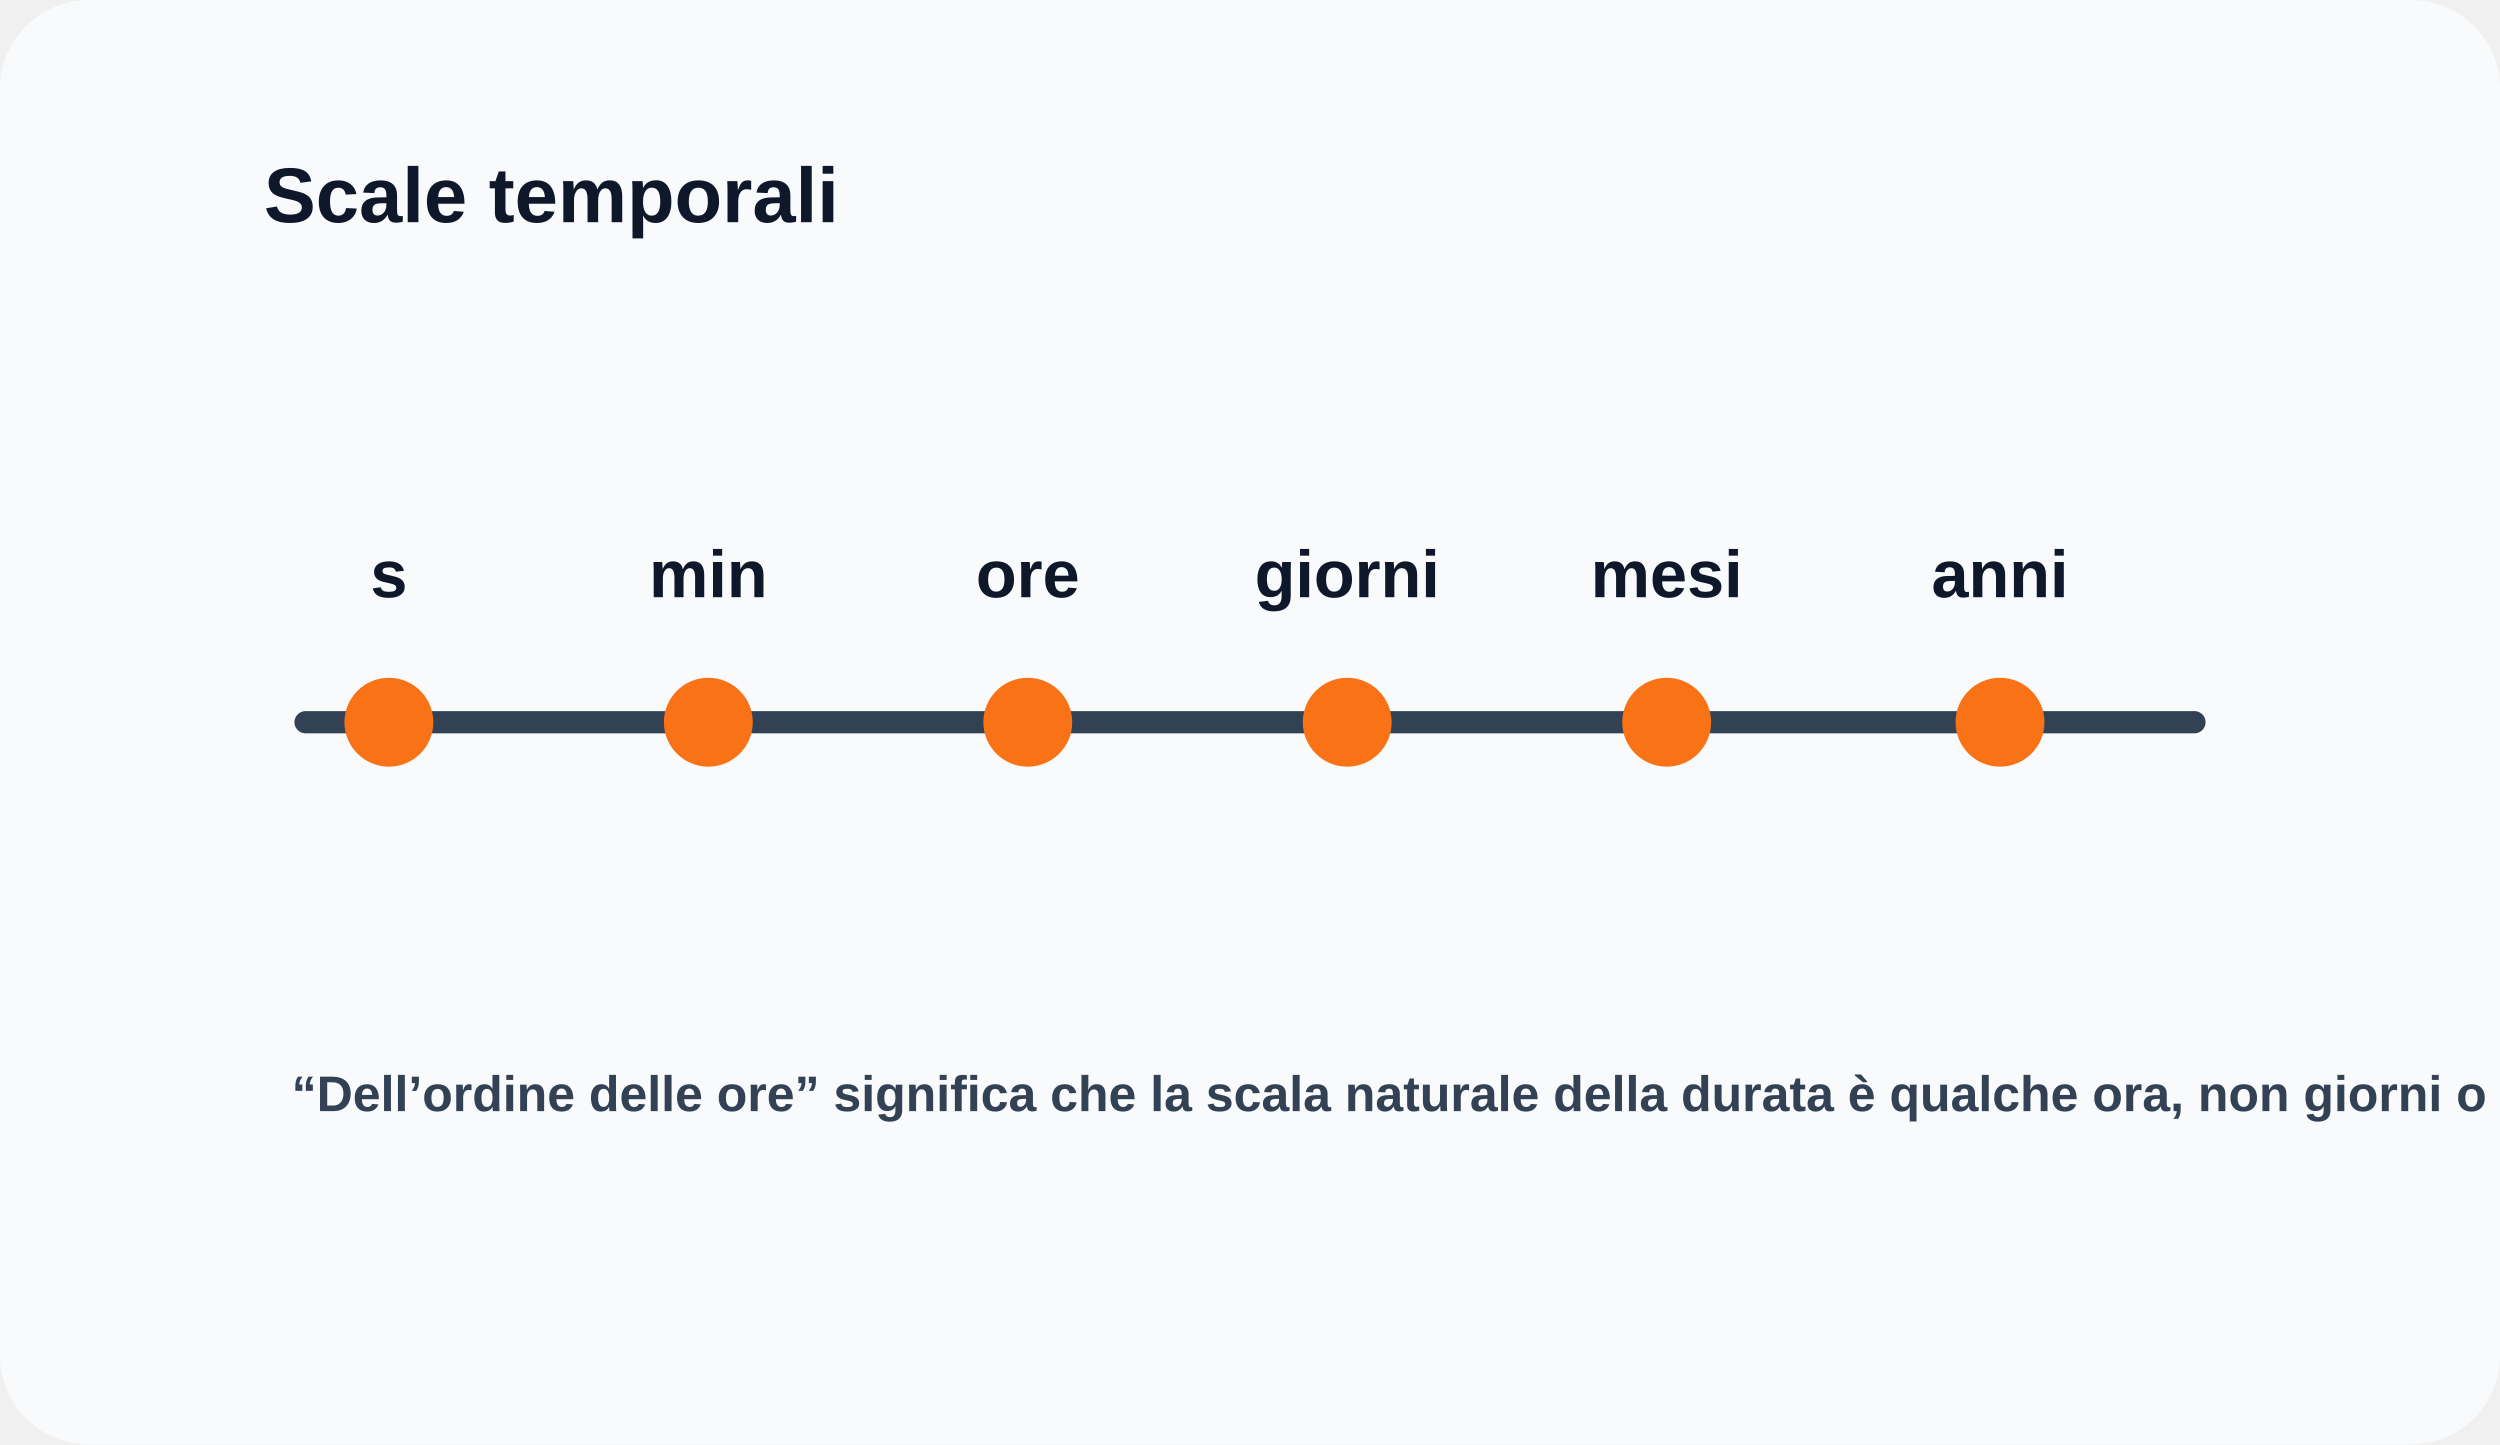
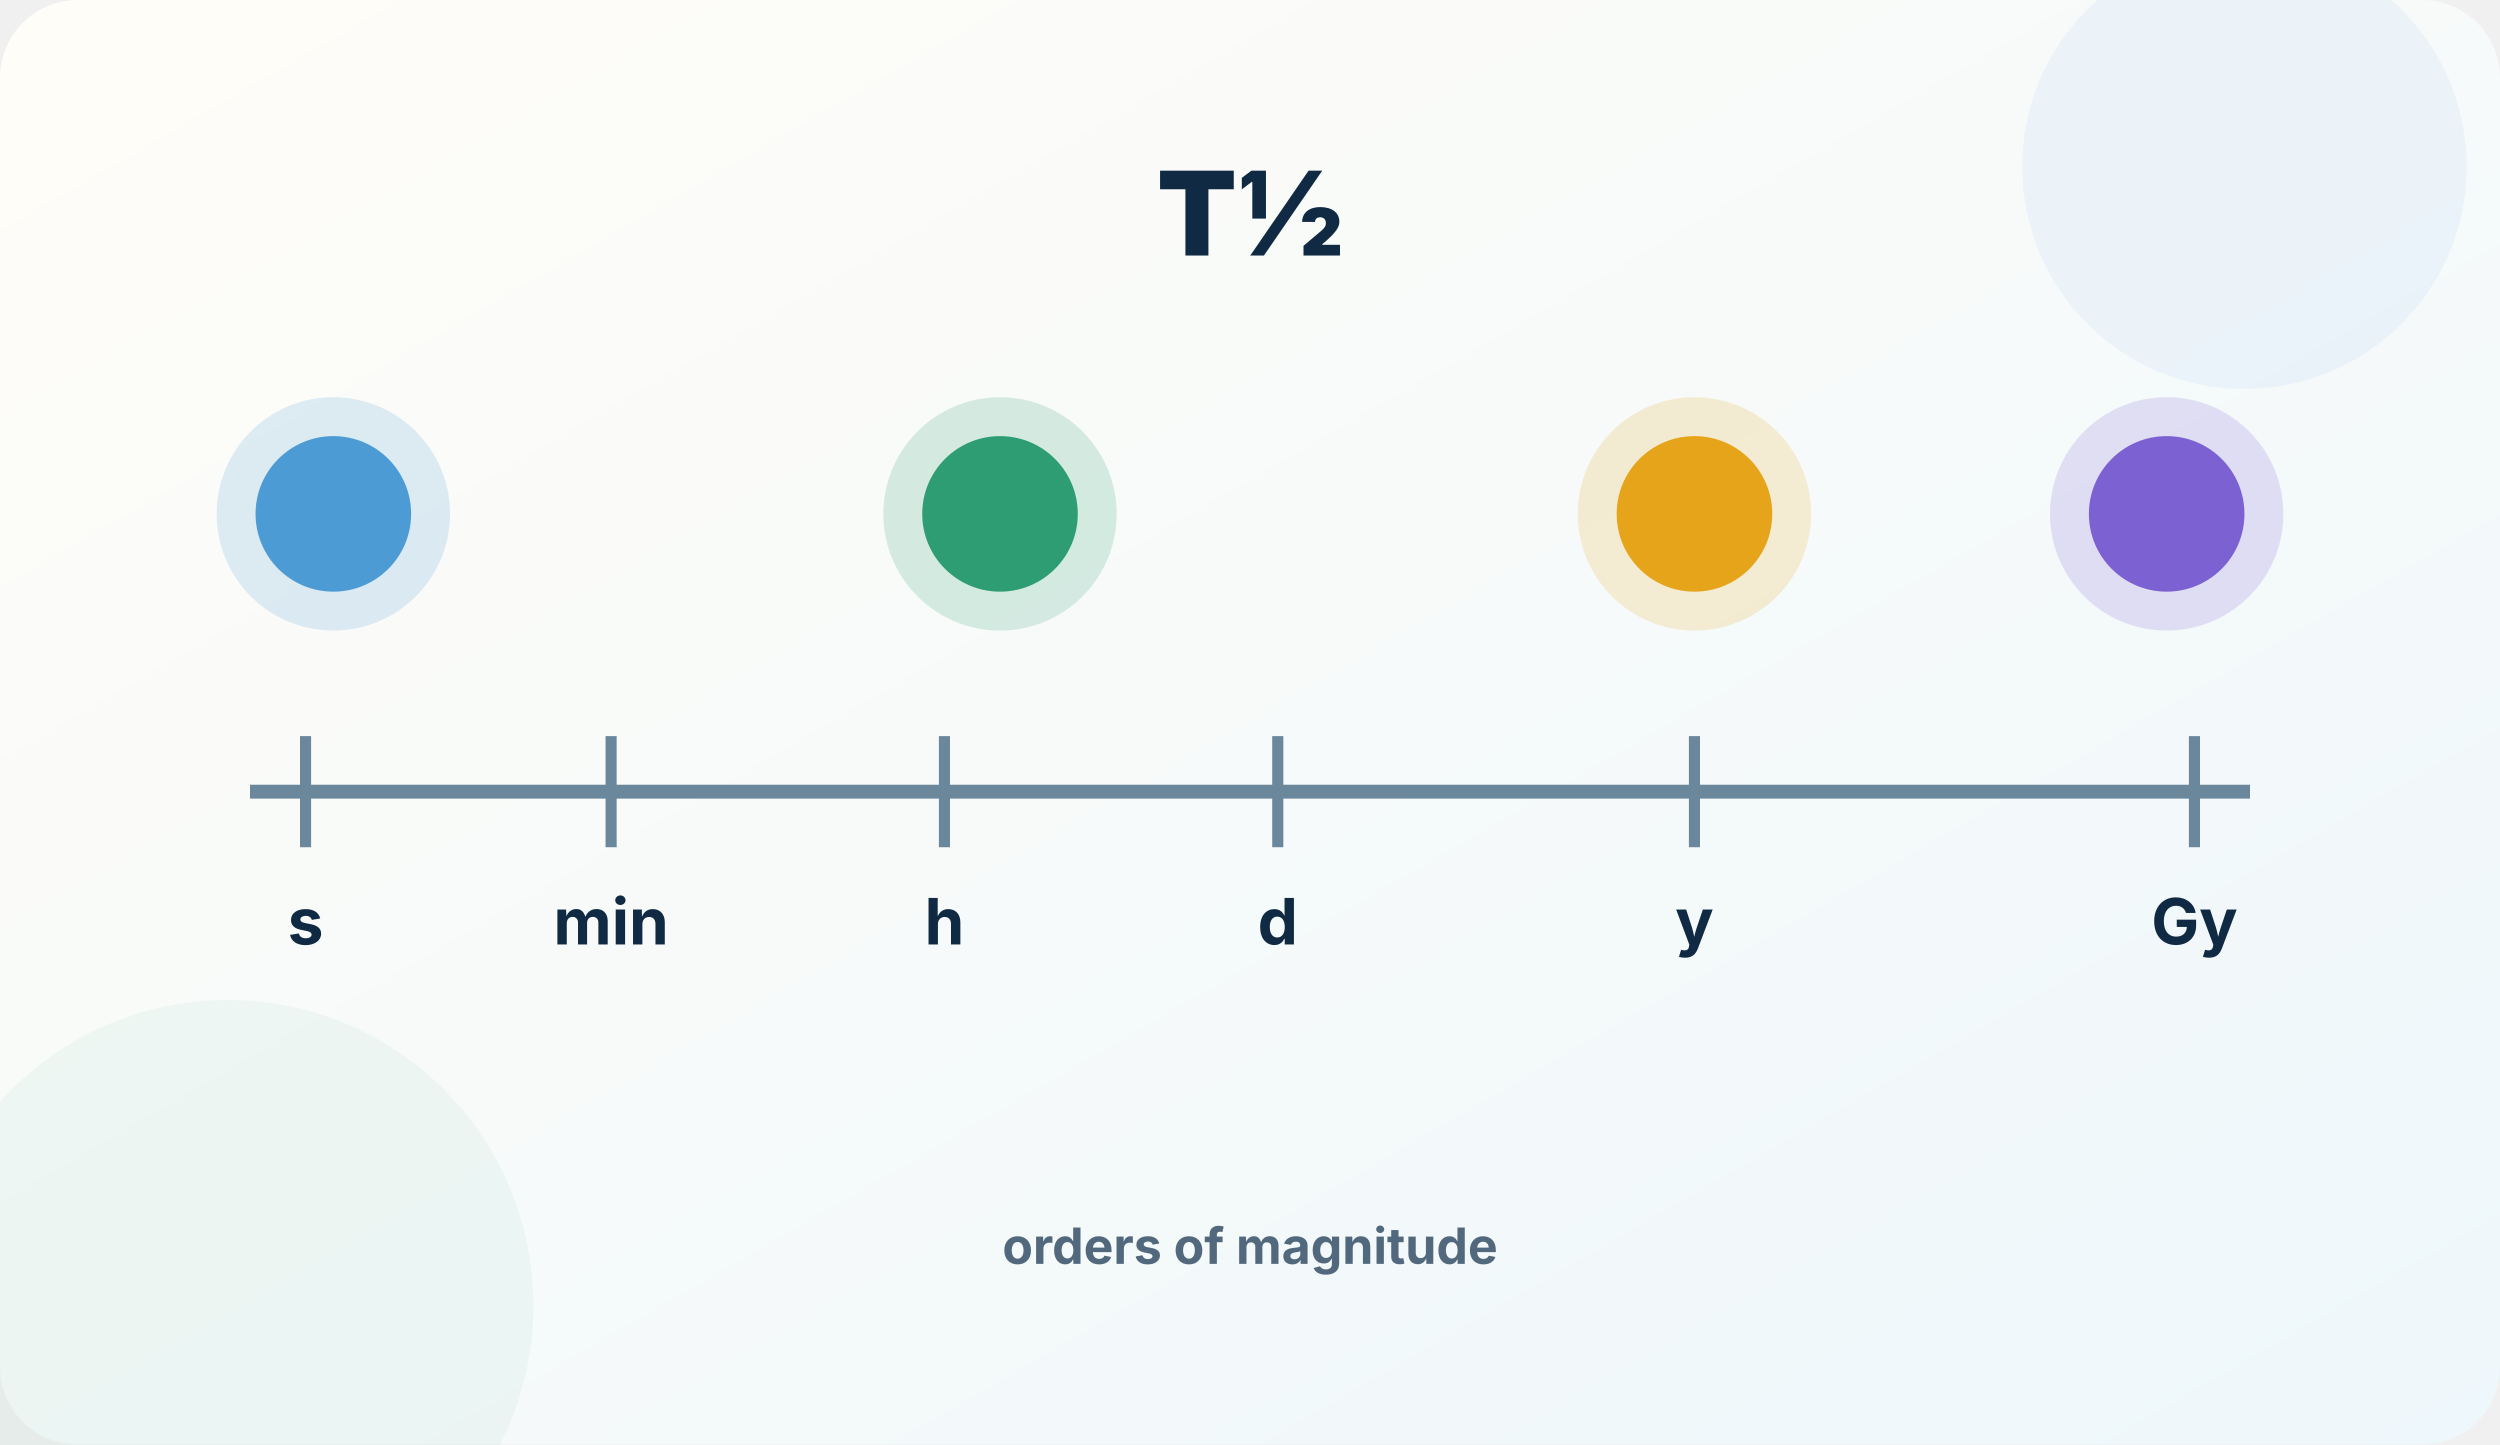
- <svg xmlns="http://www.w3.org/2000/svg" width="900" height="520" viewBox="0 0 900 520">
+ <svg xmlns="http://www.w3.org/2000/svg" width="900" height="520" viewBox="0 0 900 520" role="img">
  <defs>
+     <linearGradient id="bg" x1="0" x2="1" y1="0" y2="1">
+       <stop offset="0" stop-color="#fffdf8" />
+       <stop offset="1" stop-color="#eef7fb" />
+     </linearGradient>
+     <linearGradient id="card" x1="0" x2="1">
+       <stop offset="0" stop-color="#ffffff" />
+       <stop offset="1" stop-color="#f8fbfd" />
+     </linearGradient>
    <filter id="shadow" x="-20%" y="-20%" width="140%" height="140%">
-       <feDropShadow dx="0" dy="8" stdDeviation="10" flood-color="#0f172a" flood-opacity="0.16" />
+       <feDropShadow dx="0" dy="9" stdDeviation="11" flood-color="#17324d" flood-opacity="0.14" />
    </filter>
-     <style>text{font-family:Arial, Helvetica, sans-serif;fill:#0f172a} .small{font-size:24px;font-weight:700} .tiny{font-size:18px;font-weight:600;fill:#334155} .label{font-size:28px;font-weight:900} .card{fill:#fff;stroke:#cbd5e1;stroke-width:3;rx:28;filter:url(#shadow)} .p{fill:#f97316} .n{fill:#38bdf8} .e{fill:#a78bfa} .alpha{fill:#fde006} .beta{fill:#63b5c1} .orange{fill:#ff744f} .gamma{fill:#ffd0c5}</style>
+     <filter id="soft" x="-30%" y="-30%" width="160%" height="160%">
+       <feGaussianBlur stdDeviation="7" />
+     </filter>
+     <style>
+     text{font-family:Inter,Arial,Helvetica,sans-serif;fill:#102a43}
+     .big{font-size:42px;font-weight:850}
+     .mid{font-size:29px;font-weight:800}
+     .label{font-size:23px;font-weight:750}
+     .small{font-size:18px;font-weight:700}
+     .tiny{font-size:15px;font-weight:650}
+     .muted{fill:#52697d}
+     .panel{fill:url(#card);stroke:#d5e2ea;stroke-width:2.5;filter:url(#shadow)}
+     .thin{stroke:#6b879c;stroke-width:3;fill:none;stroke-linecap:round;stroke-linejoin:round}
+     .arrow{stroke:#3b82f6;stroke-width:6;fill:none;stroke-linecap:round;stroke-linejoin:round}
+   </style>
  </defs>
-   <rect width="100%" height="100%" fill="#f8fafc" rx="32" />
-   <text x="95" y="80" class="label">Scale temporali</text>
-   <line x1="110" y1="260" x2="790" y2="260" stroke="#334155" stroke-width="8" stroke-linecap="round" />
-   <g class="small" text-anchor="middle">
-     <text x="140" y="215">s</text>
-     <text x="255" y="215">min</text>
-     <text x="370" y="215">ore</text>
-     <text x="485" y="215">giorni</text>
-     <text x="600" y="215">mesi</text>
-     <text x="720" y="215">anni</text>
-   </g>
-   <g fill="#f97316">
-     <circle cx="140" cy="260" r="16" />
-     <circle cx="255" cy="260" r="16" />
-     <circle cx="370" cy="260" r="16" />
-     <circle cx="485" cy="260" r="16" />
-     <circle cx="600" cy="260" r="16" />
-     <circle cx="720" cy="260" r="16" />
-   </g>
-   <text x="105" y="400" class="tiny">“Dell’ordine delle ore” significa che la scala naturale della durata è qualche ora, non giorni o anni.</text>
+   <rect width="900" height="520" rx="28" fill="url(#bg)" />
+   <circle cx="808" cy="60" r="80" fill="#3b82f6" opacity="0.06" />
+   <circle cx="82" cy="470" r="110" fill="#3aa17e" opacity="0.055" />
+   <line x1="90" y1="285" x2="810" y2="285" stroke="#6b879c" stroke-width="5" />
+   <line x1="110" y1="265" x2="110" y2="305" stroke="#6b879c" stroke-width="4" />
+   <text x="110" y="340" text-anchor="middle" class="label">s</text>
+   <line x1="220" y1="265" x2="220" y2="305" stroke="#6b879c" stroke-width="4" />
+   <text x="220" y="340" text-anchor="middle" class="label">min</text>
+   <line x1="340" y1="265" x2="340" y2="305" stroke="#6b879c" stroke-width="4" />
+   <text x="340" y="340" text-anchor="middle" class="label">h</text>
+   <line x1="460" y1="265" x2="460" y2="305" stroke="#6b879c" stroke-width="4" />
+   <text x="460" y="340" text-anchor="middle" class="label">d</text>
+   <line x1="610" y1="265" x2="610" y2="305" stroke="#6b879c" stroke-width="4" />
+   <text x="610" y="340" text-anchor="middle" class="label">y</text>
+   <line x1="790" y1="265" x2="790" y2="305" stroke="#6b879c" stroke-width="4" />
+   <text x="790" y="340" text-anchor="middle" class="label">Gy</text>
+   <circle cx="120" cy="185" r="42" fill="#4c9bd4" opacity="0.18" />
+   <circle cx="120" cy="185" r="28" fill="#4c9bd4" />
+   <circle cx="360" cy="185" r="42" fill="#2f9d73" opacity="0.18" />
+   <circle cx="360" cy="185" r="28" fill="#2f9d73" />
+   <circle cx="610" cy="185" r="42" fill="#e5a41a" opacity="0.18" />
+   <circle cx="610" cy="185" r="28" fill="#e5a41a" />
+   <circle cx="780" cy="185" r="42" fill="#7b61d1" opacity="0.18" />
+   <circle cx="780" cy="185" r="28" fill="#7b61d1" />
+   <text x="450" y="92" text-anchor="middle" class="big">T½</text>
+   <text x="450" y="455" text-anchor="middle" class="small muted">orders of magnitude</text>
</svg>
